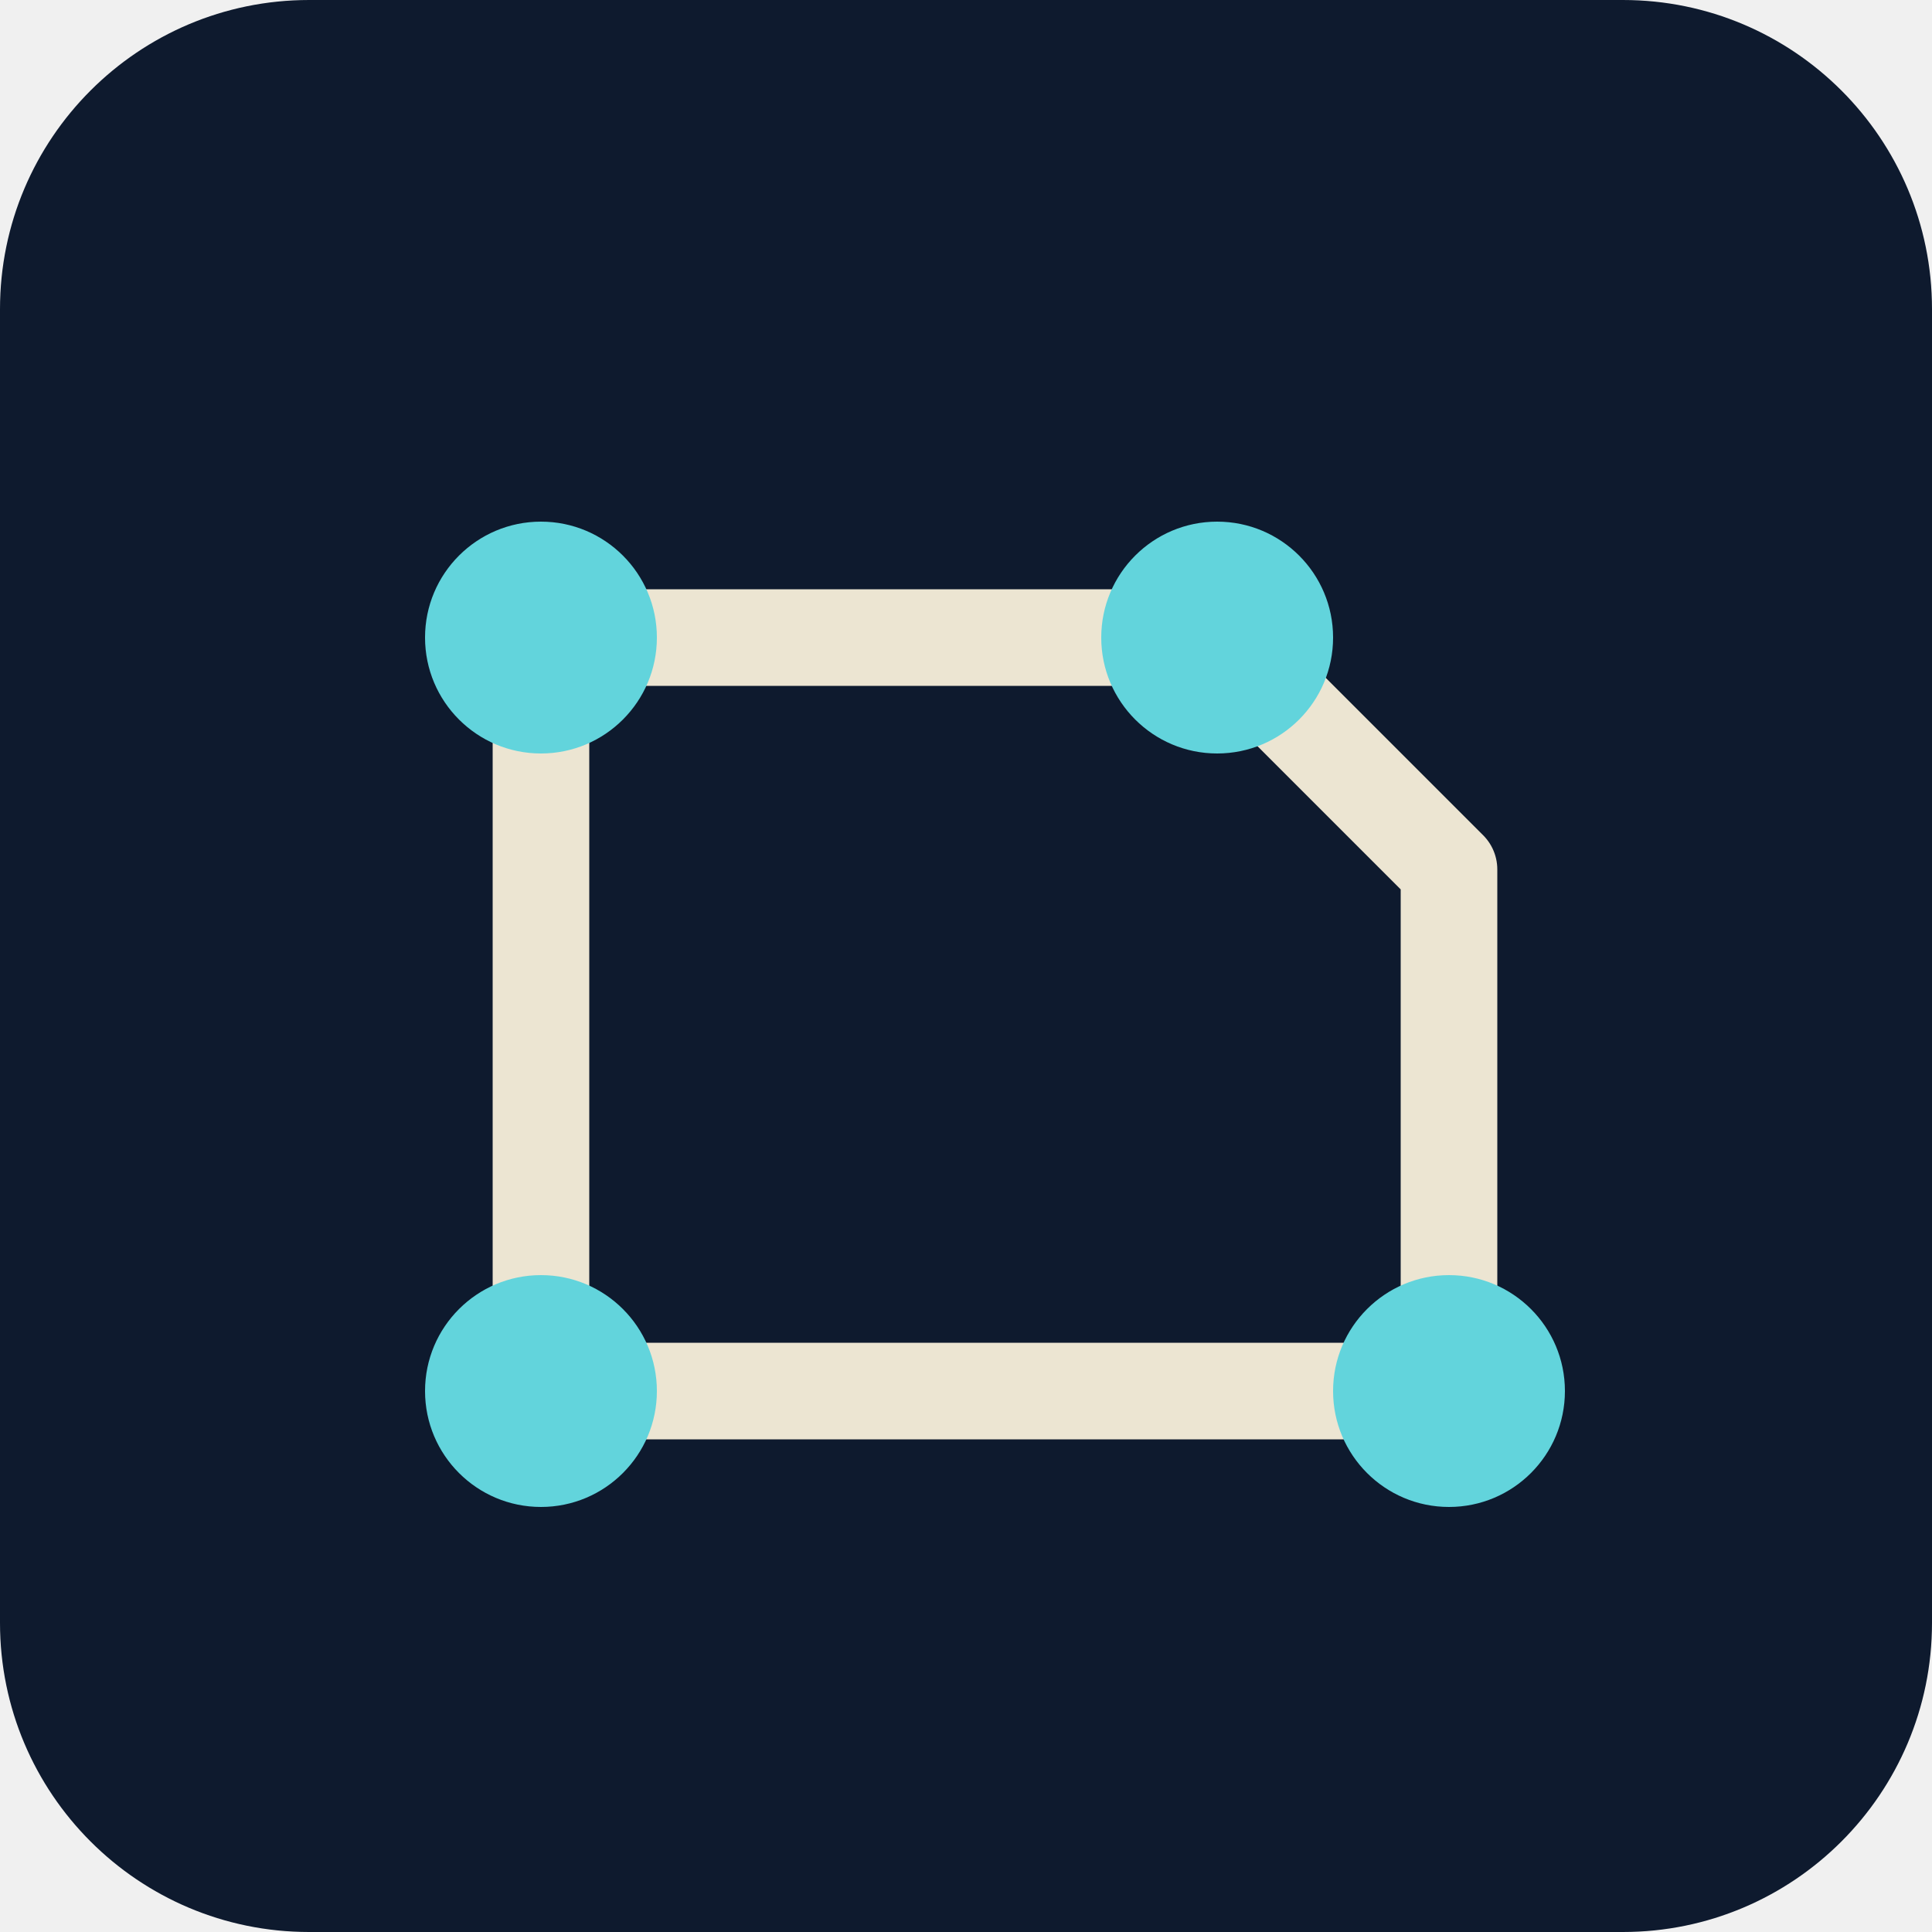
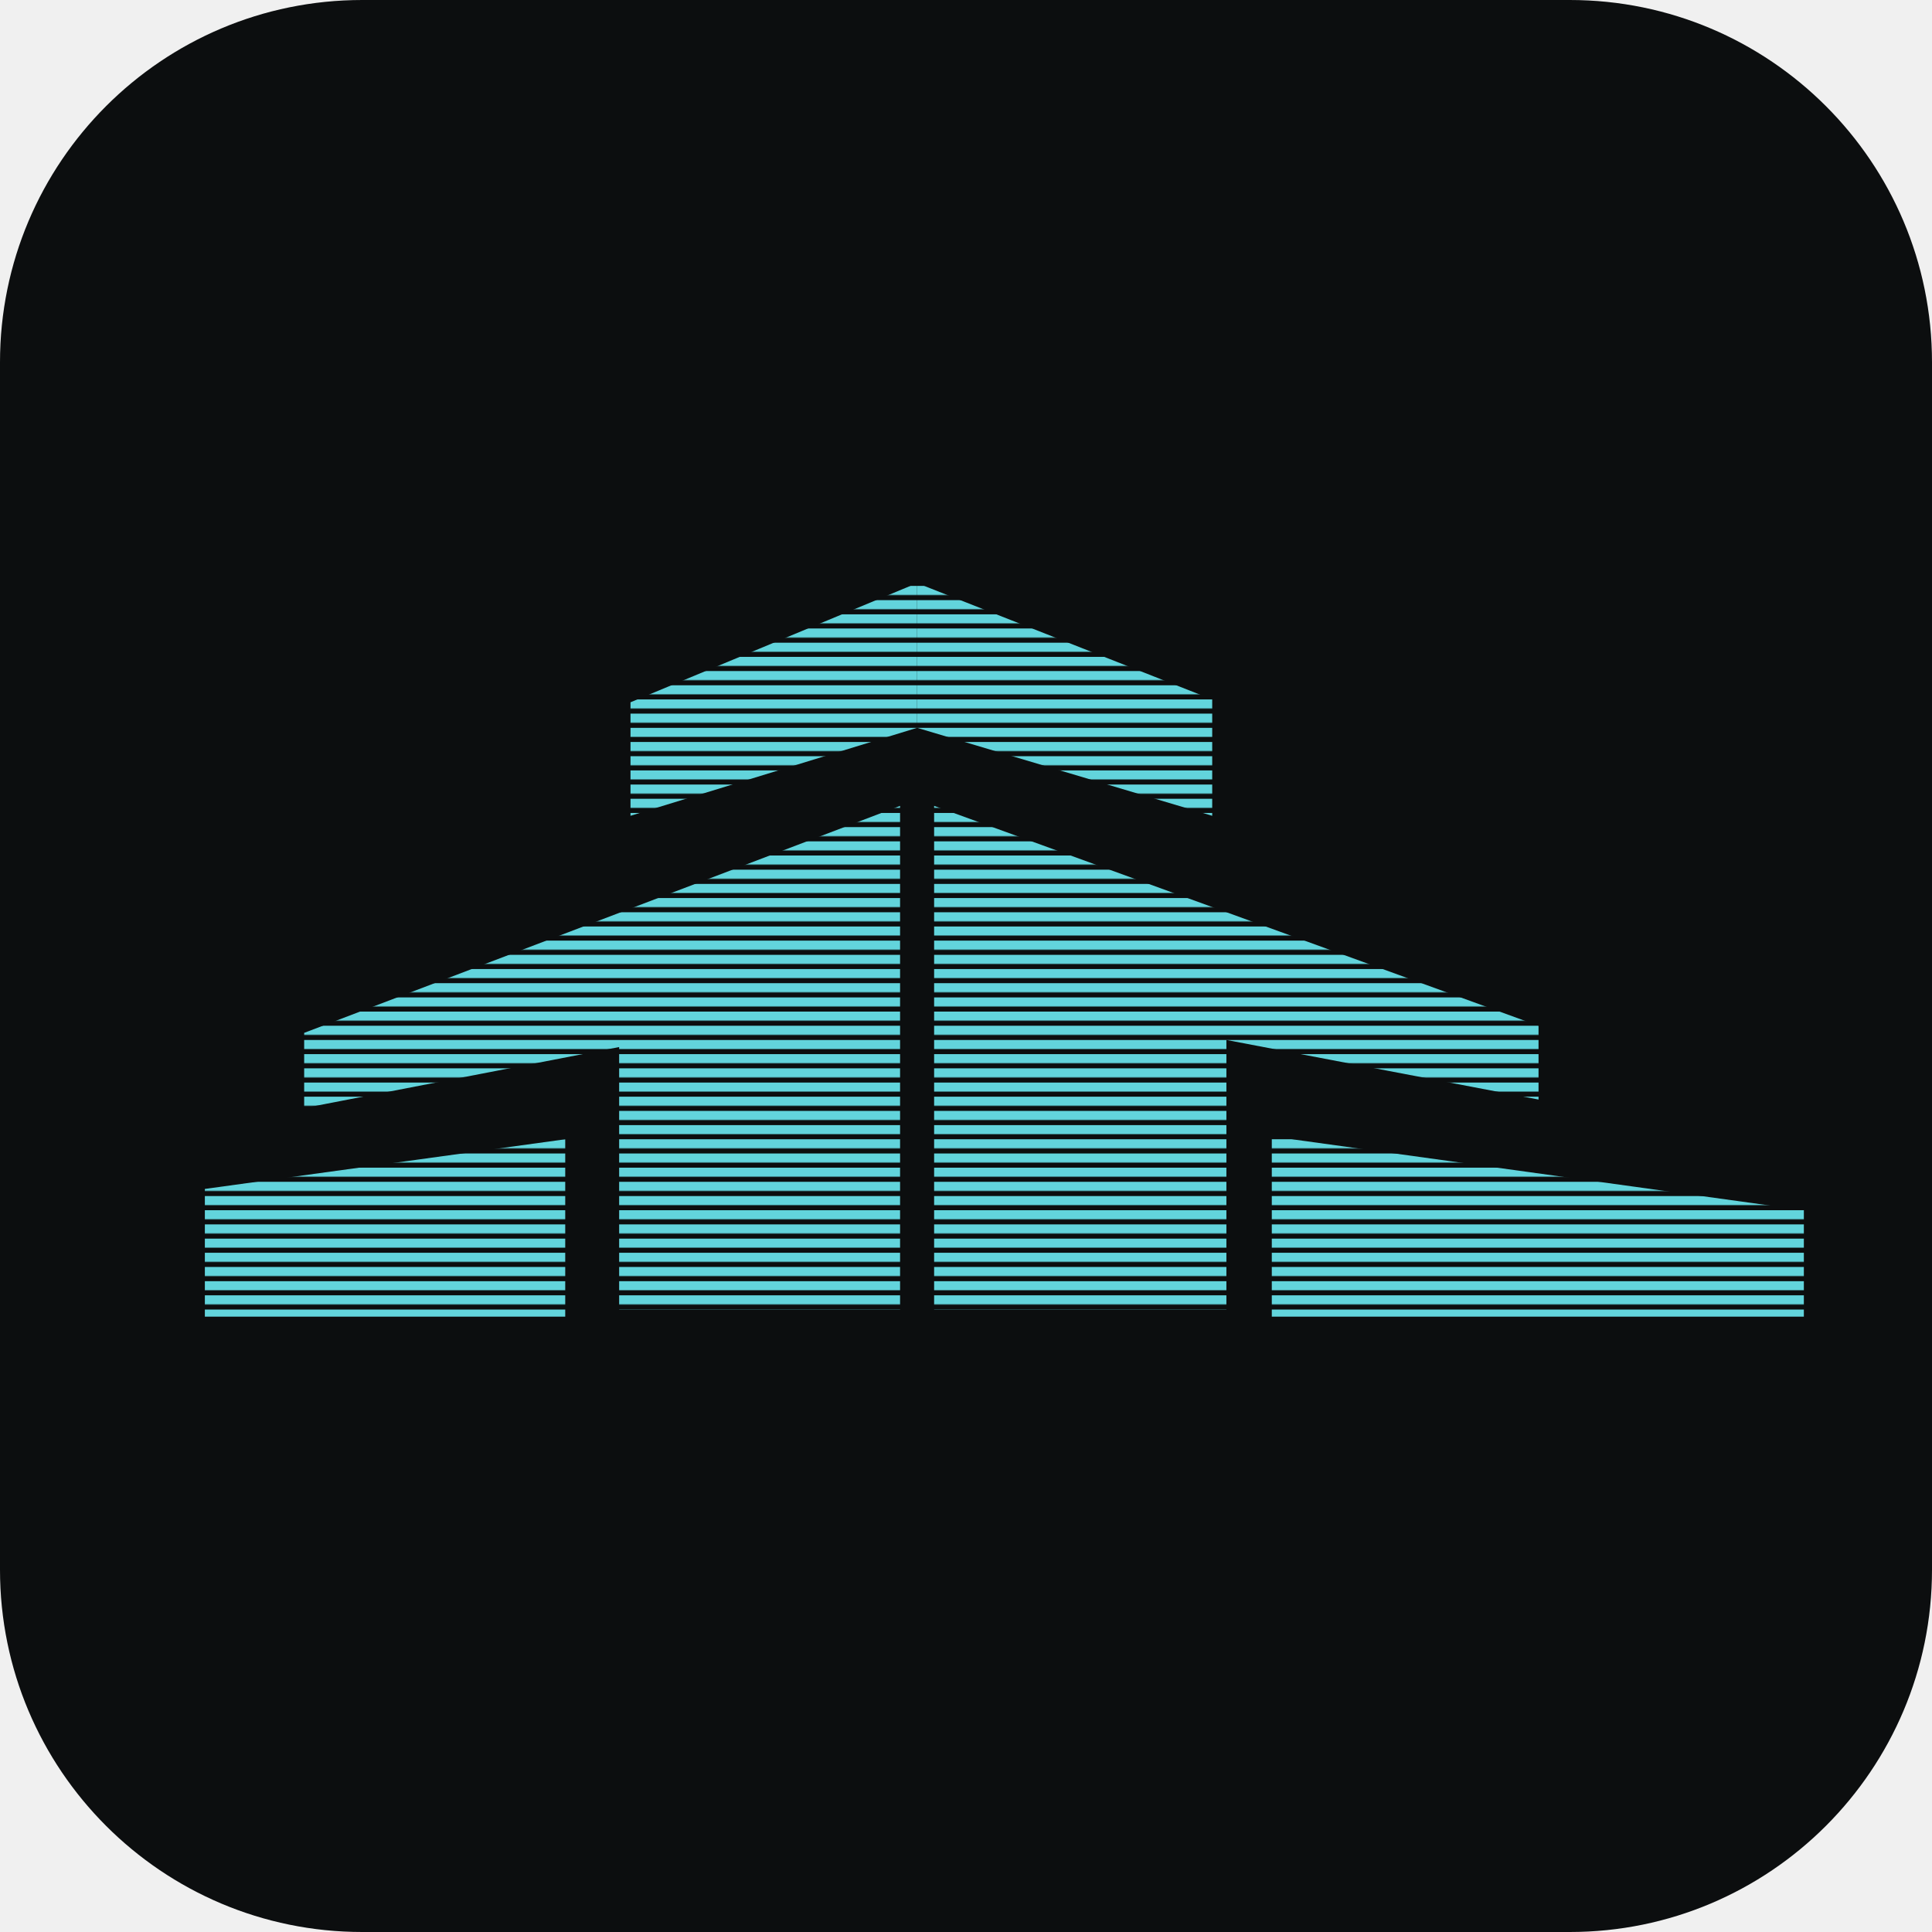
- <svg xmlns="http://www.w3.org/2000/svg" viewBox="0 0 100 100">
-   <rect width="100" height="100" rx="16" fill="#0e1a2e" />
-   <path d="M28 33 H63 L75 45 V72 H28 Z" fill="none" stroke="#ece5d2" stroke-width="5" stroke-linejoin="round" />
-   <circle cx="28" cy="33" r="6" fill="#62d4dc" />
-   <circle cx="63" cy="33" r="6" fill="#62d4dc" />
-   <circle cx="75" cy="72" r="6" fill="#62d4dc" />
-   <circle cx="28" cy="72" r="6" fill="#62d4dc" />
+ <svg xmlns="http://www.w3.org/2000/svg" viewBox="0 0 64 64">
+   <rect width="64" height="64" rx="12" fill="#0c0e0f" />
+   <defs>
+     <pattern id="s" width="10" height="10" patternUnits="userSpaceOnUse">
+       <rect width="10" height="6.4" fill="#fff" />
+     </pattern>
+     <mask id="m" maskUnits="userSpaceOnUse" x="0" y="0" width="1300" height="600">
+       <rect width="1300" height="600" fill="url(#s)" />
+     </mask>
+   </defs>
+   <g transform="translate(5 18) scale(.047)" fill="#62d4dc" mask="url(#m)">
+     <path d="M338 112 540 28V130L338 192Z" />
+     <path d="M540 28 748 110V192L540 130Z" />
+     <path d="M108 345 528 185V540H330V355L108 398Z" />
+     <path d="M552 185 978 340V392L758 350V540H552Z" />
+     <path d="M38 455 292 420V545H38Z" />
+     <path d="M790 418 1165 470V545H790Z" />
+   </g>
</svg>
